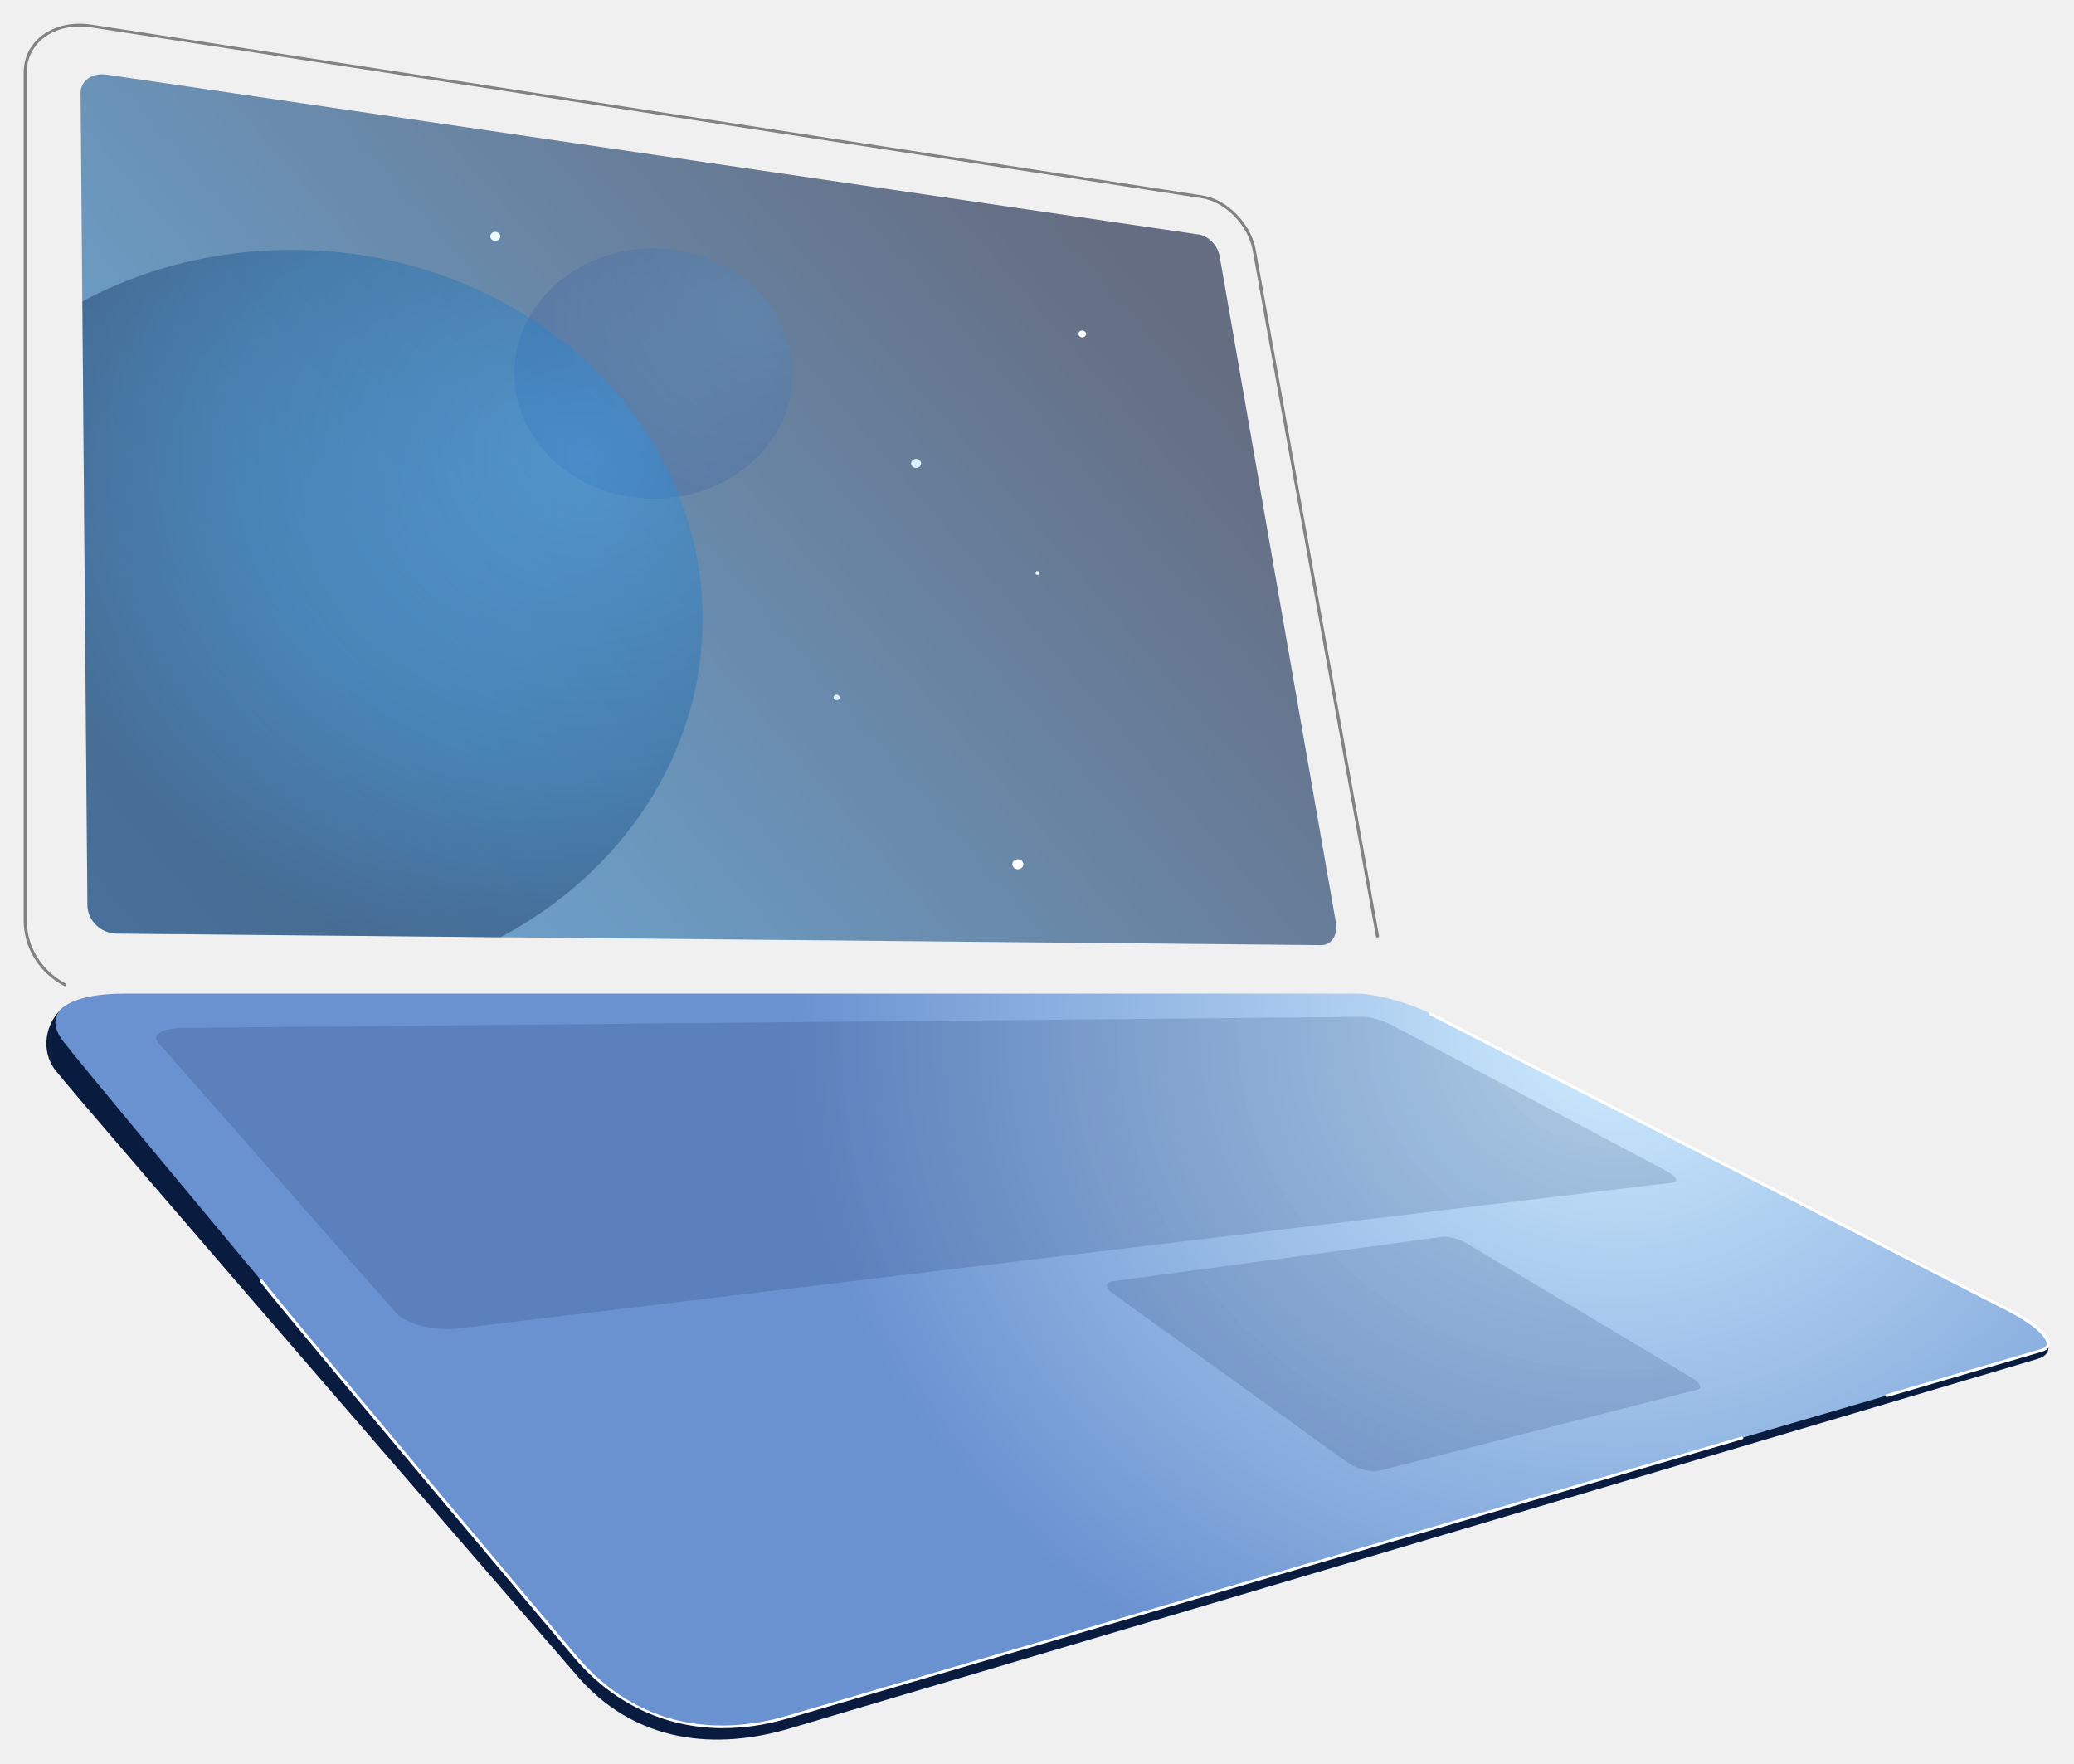
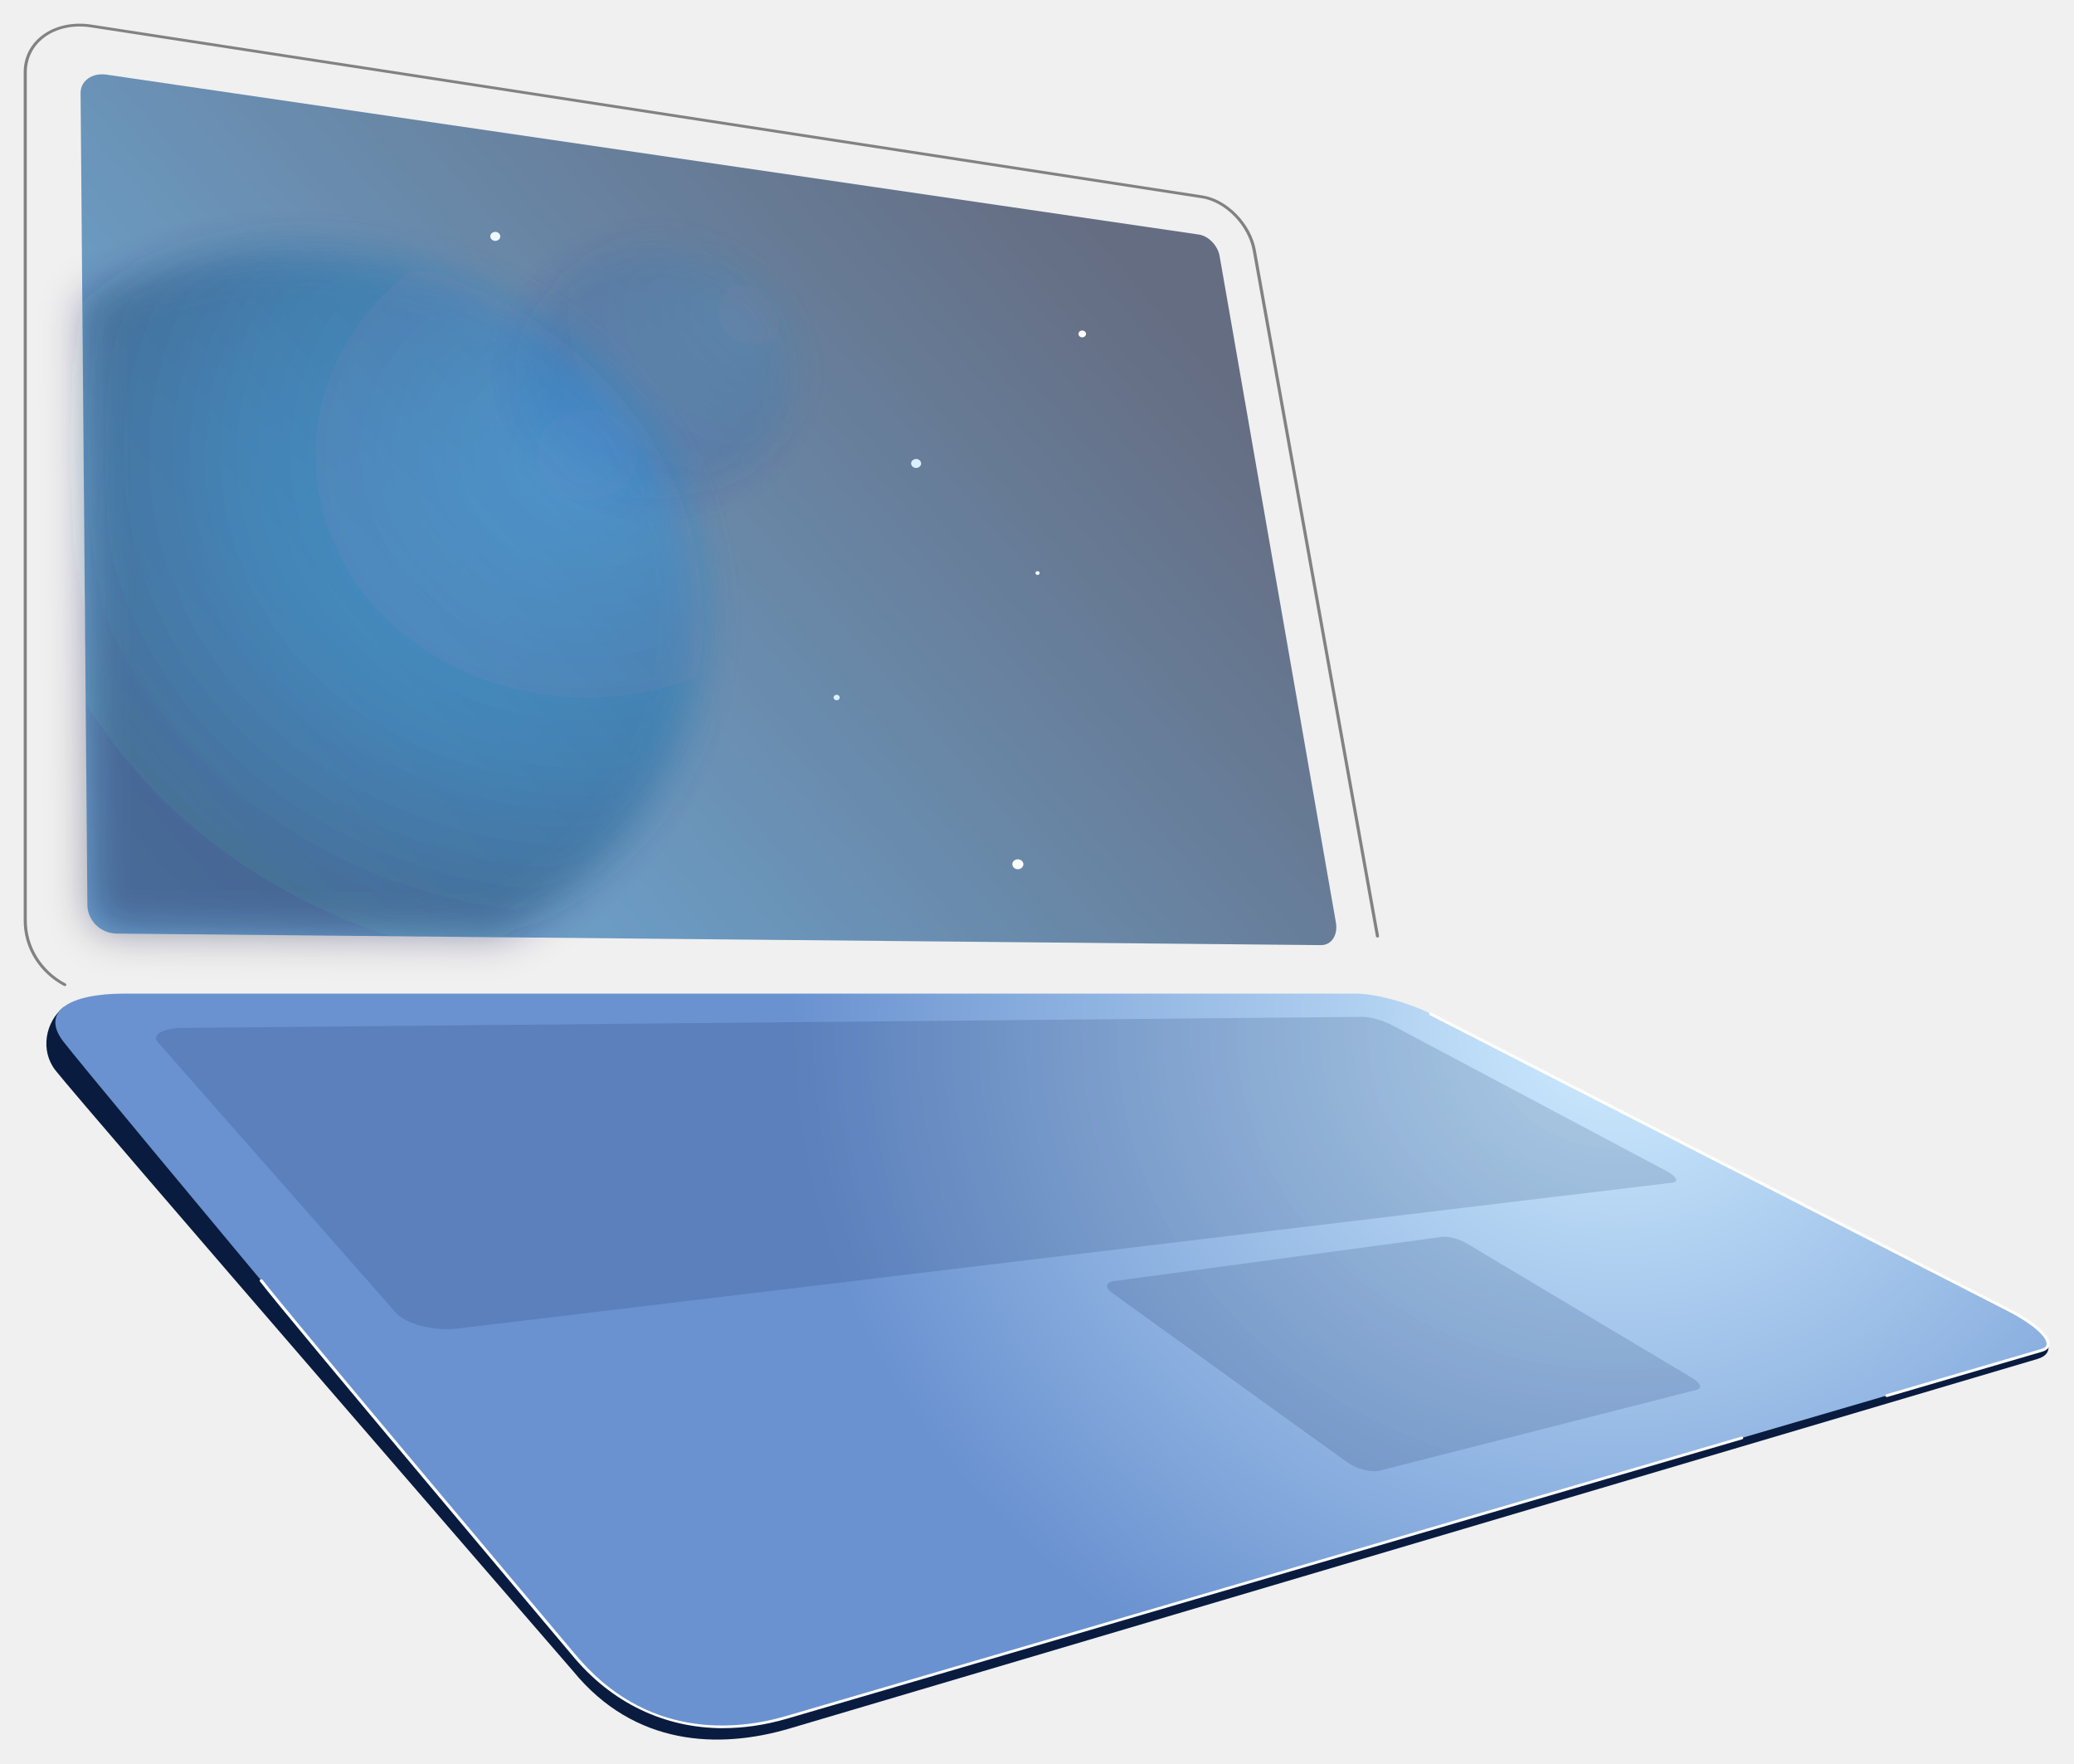
<svg xmlns="http://www.w3.org/2000/svg" width="735" height="625" viewBox="0 0 735 625" fill="none">
  <g filter="url(#filter0_f_863_485)">
    <g clip-path="url(#clip0_863_485)">
      <path d="M468.163 334.885L177.345 332.102L168.343 332.023L41.377 330.8H41.355C35.69 330.741 31.014 326.183 30.97 320.697L29.169 106.764L28.555 33.006C28.533 28.645 32.617 25.725 37.666 26.435L424.846 83.105C428.249 83.598 431.542 86.992 432.201 90.662L436.46 115.031L451.302 200.175L473.432 326.913C474.201 331.333 471.83 334.924 468.163 334.885Z" fill="url(#paint0_linear_863_485)" fill-opacity="0.58" style="mix-blend-mode:screen" />
      <path d="M382.582 117.478C383.109 117.005 383.943 117.005 384.47 117.478C384.997 117.952 384.997 118.702 384.47 119.175C383.943 119.649 383.109 119.649 382.582 119.175C382.055 118.702 382.055 117.952 382.582 117.478Z" fill="url(#paint1_linear_863_485)" />
      <path d="M367.169 202.563C367.455 202.306 367.938 202.306 368.223 202.563C368.509 202.819 368.509 203.253 368.223 203.51C367.938 203.766 367.455 203.766 367.169 203.51C366.884 203.253 366.884 202.819 367.169 202.563Z" fill="url(#paint2_linear_863_485)" />
      <path d="M295.727 246.466C296.144 246.091 296.847 246.091 297.264 246.466C297.681 246.841 297.681 247.472 297.264 247.847C296.847 248.222 296.144 248.222 295.727 247.847C295.31 247.472 295.31 246.841 295.727 246.466Z" fill="url(#paint3_linear_863_485)" />
      <path d="M360.715 307.99C361.794 307.99 362.669 307.204 362.669 306.234C362.669 305.264 361.794 304.478 360.715 304.478C359.635 304.478 358.76 305.264 358.76 306.234C358.76 307.204 359.635 307.99 360.715 307.99Z" fill="url(#paint4_linear_863_485)" />
      <path d="M174.271 82.632C174.974 82 176.094 82 176.774 82.632C177.477 83.263 177.477 84.269 176.774 84.881C176.072 85.513 174.952 85.513 174.271 84.881C173.569 84.25 173.569 83.243 174.271 82.632Z" fill="url(#paint5_linear_863_485)" />
      <path d="M323.413 163.099C324.115 162.467 325.235 162.467 325.916 163.099C326.596 163.73 326.618 164.736 325.916 165.348C325.213 165.96 324.093 165.979 323.413 165.348C322.71 164.717 322.71 163.71 323.413 163.099Z" fill="url(#paint6_linear_863_485)" />
      <path d="M722.162 481.493L279.524 612.552C254.913 619.754 224.922 618.827 203.098 592.13C203.098 592.13 28.642 390.765 19.641 379.242C14.196 372.257 16.018 362.194 22.539 356.846L480.502 365.528C487.462 365.528 499.296 368.725 507.046 372.691L723.48 471.982C726.18 475.001 727.893 479.796 722.162 481.473V481.493Z" fill="#091C3F" />
      <path d="M723.59 478.415L278.734 608.508C254.122 615.71 224.812 612.651 202.989 585.934C202.989 585.934 31.124 380.544 22.32 368.883C14.35 358.326 24.691 352.071 44.077 352.071H480.48C487.44 352.071 499.274 355.268 507.024 359.234L711.602 463.991C723.743 470.206 729.32 476.738 723.568 478.415H723.59Z" fill="url(#paint7_radial_863_485)" />
      <path d="M22.978 349.427C22.978 349.427 22.78 349.408 22.693 349.348C13.867 344.672 8.4 335.812 8.4 326.223V25.607C8.4 20.378 10.727 15.741 14.943 12.544C19.465 9.111 25.81 7.71 32.331 8.716L426.119 69.254C434.879 70.595 443.376 79.297 445.044 88.63L488.713 331.629C488.757 331.905 488.559 332.142 488.252 332.201C487.945 332.241 487.681 332.063 487.615 331.787L443.947 88.788C442.344 79.83 434.242 71.523 425.921 70.24L32.155 9.683C25.942 8.736 19.926 10.038 15.645 13.294C11.671 16.293 9.498 20.674 9.498 25.607V326.223C9.498 335.477 14.767 344.001 23.242 348.5C23.505 348.638 23.593 348.934 23.439 349.171C23.329 349.329 23.154 349.408 22.956 349.408L22.978 349.427Z" fill="#828282" />
      <path d="M668.658 494.99C668.416 494.99 668.219 494.851 668.131 494.654C668.043 494.398 668.197 494.121 668.482 494.042L723.414 477.981C724.6 477.645 725.214 477.093 725.28 476.343C725.544 474.113 721.306 469.575 711.317 464.464L506.738 359.707C506.475 359.569 506.387 359.273 506.541 359.037C506.695 358.8 507.024 358.721 507.287 358.859L711.866 463.616C721.175 468.371 726.729 473.304 726.356 476.461C726.268 477.27 725.741 478.356 723.721 478.948L668.79 495.009C668.79 495.009 668.68 495.029 668.614 495.029L668.658 494.99Z" fill="white" />
      <path d="M256.318 612.355C235.438 612.355 216.557 603.357 202.549 586.25C201.539 585.046 100.853 465.589 92.137 454.065C91.961 453.848 92.027 453.533 92.29 453.375C92.532 453.217 92.883 453.276 93.059 453.513C101.753 465.017 202.418 584.454 203.428 585.658C228.896 616.814 261.433 613.065 278.58 608.053L617.085 509.058C617.37 508.979 617.678 509.117 617.766 509.374C617.853 509.63 617.7 509.907 617.414 509.986L278.91 608.981C271.225 611.23 263.629 612.335 256.318 612.335V612.355Z" fill="white" />
      <g opacity="0.2" style="mix-blend-mode:multiply">
        <path d="M162.108 470.739C153.765 471.745 143.819 469.161 140.219 465.056L55.977 369.317C53.562 366.574 57.733 364.285 65.11 364.226L482.741 360.3C485.442 360.28 490.118 361.562 493.17 363.18L590.322 414.799C594.142 416.832 595.218 418.746 592.671 419.061L162.13 470.739H162.108Z" fill="#446082" />
      </g>
      <g opacity="0.2" style="mix-blend-mode:multiply">
        <path d="M488.889 521.095C485.925 521.845 480.787 520.542 477.516 518.194L394.086 458.091C391.474 456.196 391.803 454.322 394.811 453.927L511.129 438.26C513.281 437.964 517.101 438.97 519.648 440.51L599.499 488.142C602.573 489.978 603.429 491.892 601.409 492.424L488.889 521.115V521.095Z" fill="#446082" />
      </g>
-       <path d="M250.758 173.222C275.869 163.721 287.656 137.724 277.085 115.155C266.514 92.587 237.587 81.993 212.475 91.494C187.364 100.995 175.577 126.992 186.148 149.561C196.719 172.13 225.646 182.723 250.758 173.222Z" fill="url(#paint8_radial_863_485)" fill-opacity="0.13" />
-       <path d="M249.007 219.374C249.007 267.382 220.245 309.352 177.367 332.102L168.365 332.023L41.398 330.8H41.377C35.712 330.741 31.036 326.183 30.992 320.697L29.191 106.764C50.927 95.161 76.285 88.512 103.4 88.512C183.822 88.512 249.007 147.096 249.007 219.374Z" fill="url(#paint9_radial_863_485)" fill-opacity="0.36" />
+       <path filter="url(#screen_circles_blur)" d="M250.758 173.222C275.869 163.721 287.656 137.724 277.085 115.155C266.514 92.587 237.587 81.993 212.475 91.494C187.364 100.995 175.577 126.992 186.148 149.561C196.719 172.13 225.646 182.723 250.758 173.222Z" fill="url(#paint8_radial_863_485)" fill-opacity="0.13" />
+       <path filter="url(#screen_circles_blur)" d="M249.007 219.374C249.007 267.382 220.245 309.352 177.367 332.102L168.365 332.023L41.398 330.8H41.377C35.712 330.741 31.036 326.183 30.992 320.697L29.191 106.764C50.927 95.161 76.285 88.512 103.4 88.512C183.822 88.512 249.007 147.096 249.007 219.374Z" fill="url(#paint9_radial_863_485)" fill-opacity="0.36" />
    </g>
  </g>
  <defs>
+     <filter id="screen_circles_blur" x="-50%" y="-50%" width="200%" height="200%">
+       <feGaussianBlur stdDeviation="7" result="blur" />
+     </filter>
    <filter id="filter0_f_863_485" x="-9.72748e-05" y="-9.72748e-05" width="734.8" height="624.8" filterUnits="userSpaceOnUse" color-interpolation-filters="sRGB">
      <feFlood flood-opacity="0" result="BackgroundImageFix" />
      <feBlend mode="normal" in="SourceGraphic" in2="BackgroundImageFix" result="shape" />
      <feGaussianBlur stdDeviation="0" result="effect1_foregroundBlur_863_485" />
    </filter>
    <linearGradient id="paint0_linear_863_485" x1="390.661" y1="83.717" x2="-141.445" y2="542.753" gradientUnits="userSpaceOnUse">
      <stop stop-color="#000E32" />
      <stop offset="0.4" stop-color="#0B5B9F" />
      <stop offset="1" stop-color="#2AA4FF" />
    </linearGradient>
    <linearGradient id="paint1_linear_863_485" x1="363.415" y1="127.364" x2="-53.406" y2="359.268" gradientUnits="userSpaceOnUse">
      <stop stop-color="white" />
      <stop offset="1" stop-color="#2AA4FF" />
    </linearGradient>
    <linearGradient id="paint2_linear_863_485" x1="364.184" y1="204.615" x2="-52.635" y2="436.517" gradientUnits="userSpaceOnUse">
      <stop stop-color="white" />
      <stop offset="1" stop-color="#2AA4FF" />
    </linearGradient>
    <linearGradient id="paint3_linear_863_485" x1="369.563" y1="214.303" x2="-47.26" y2="446.212" gradientUnits="userSpaceOnUse">
      <stop stop-color="white" />
      <stop offset="1" stop-color="#2AA4FF" />
    </linearGradient>
    <linearGradient id="paint4_linear_863_485" x1="353.711" y1="309.371" x2="-63.113" y2="541.253" gradientUnits="userSpaceOnUse">
      <stop stop-color="white" />
      <stop offset="1" stop-color="#2AA4FF" />
    </linearGradient>
    <linearGradient id="paint5_linear_863_485" x1="209.861" y1="68.326" x2="-206.96" y2="300.23" gradientUnits="userSpaceOnUse">
      <stop stop-color="white" />
      <stop offset="1" stop-color="#2AA4FF" />
    </linearGradient>
    <linearGradient id="paint6_linear_863_485" x1="399.861" y1="130.442" x2="-16.963" y2="362.325" gradientUnits="userSpaceOnUse">
      <stop stop-color="white" />
      <stop offset="1" stop-color="#2AA4FF" />
    </linearGradient>
    <radialGradient id="paint7_radial_863_485" cx="0" cy="0" r="1" gradientUnits="userSpaceOnUse" gradientTransform="translate(572.824 364.325) scale(295.385 265.473)">
      <stop stop-color="#CFECFF" />
      <stop offset="0.99" stop-color="#6A92D0" />
    </radialGradient>
    <radialGradient id="paint8_radial_863_485" cx="0" cy="0" r="1" gradientUnits="userSpaceOnUse" gradientTransform="translate(267.337 110.429) scale(73.3522 65.9244)">
      <stop stop-color="#2AA4FF" />
      <stop offset="1" stop-color="#002E9F" />
    </radialGradient>
    <radialGradient id="paint9_radial_863_485" cx="0" cy="0" r="1" gradientUnits="userSpaceOnUse" gradientTransform="translate(207.665 161.204) scale(206.642 185.717)">
      <stop stop-color="#2AA4FF" />
      <stop offset="0.6" stop-color="#0B5B9F" />
      <stop offset="1" stop-color="#000E32" />
    </radialGradient>
    <clipPath id="clip0_863_485">
      <rect width="718" height="608" fill="white" transform="translate(8.3999 8.3999)" />
    </clipPath>
  </defs>
</svg>
